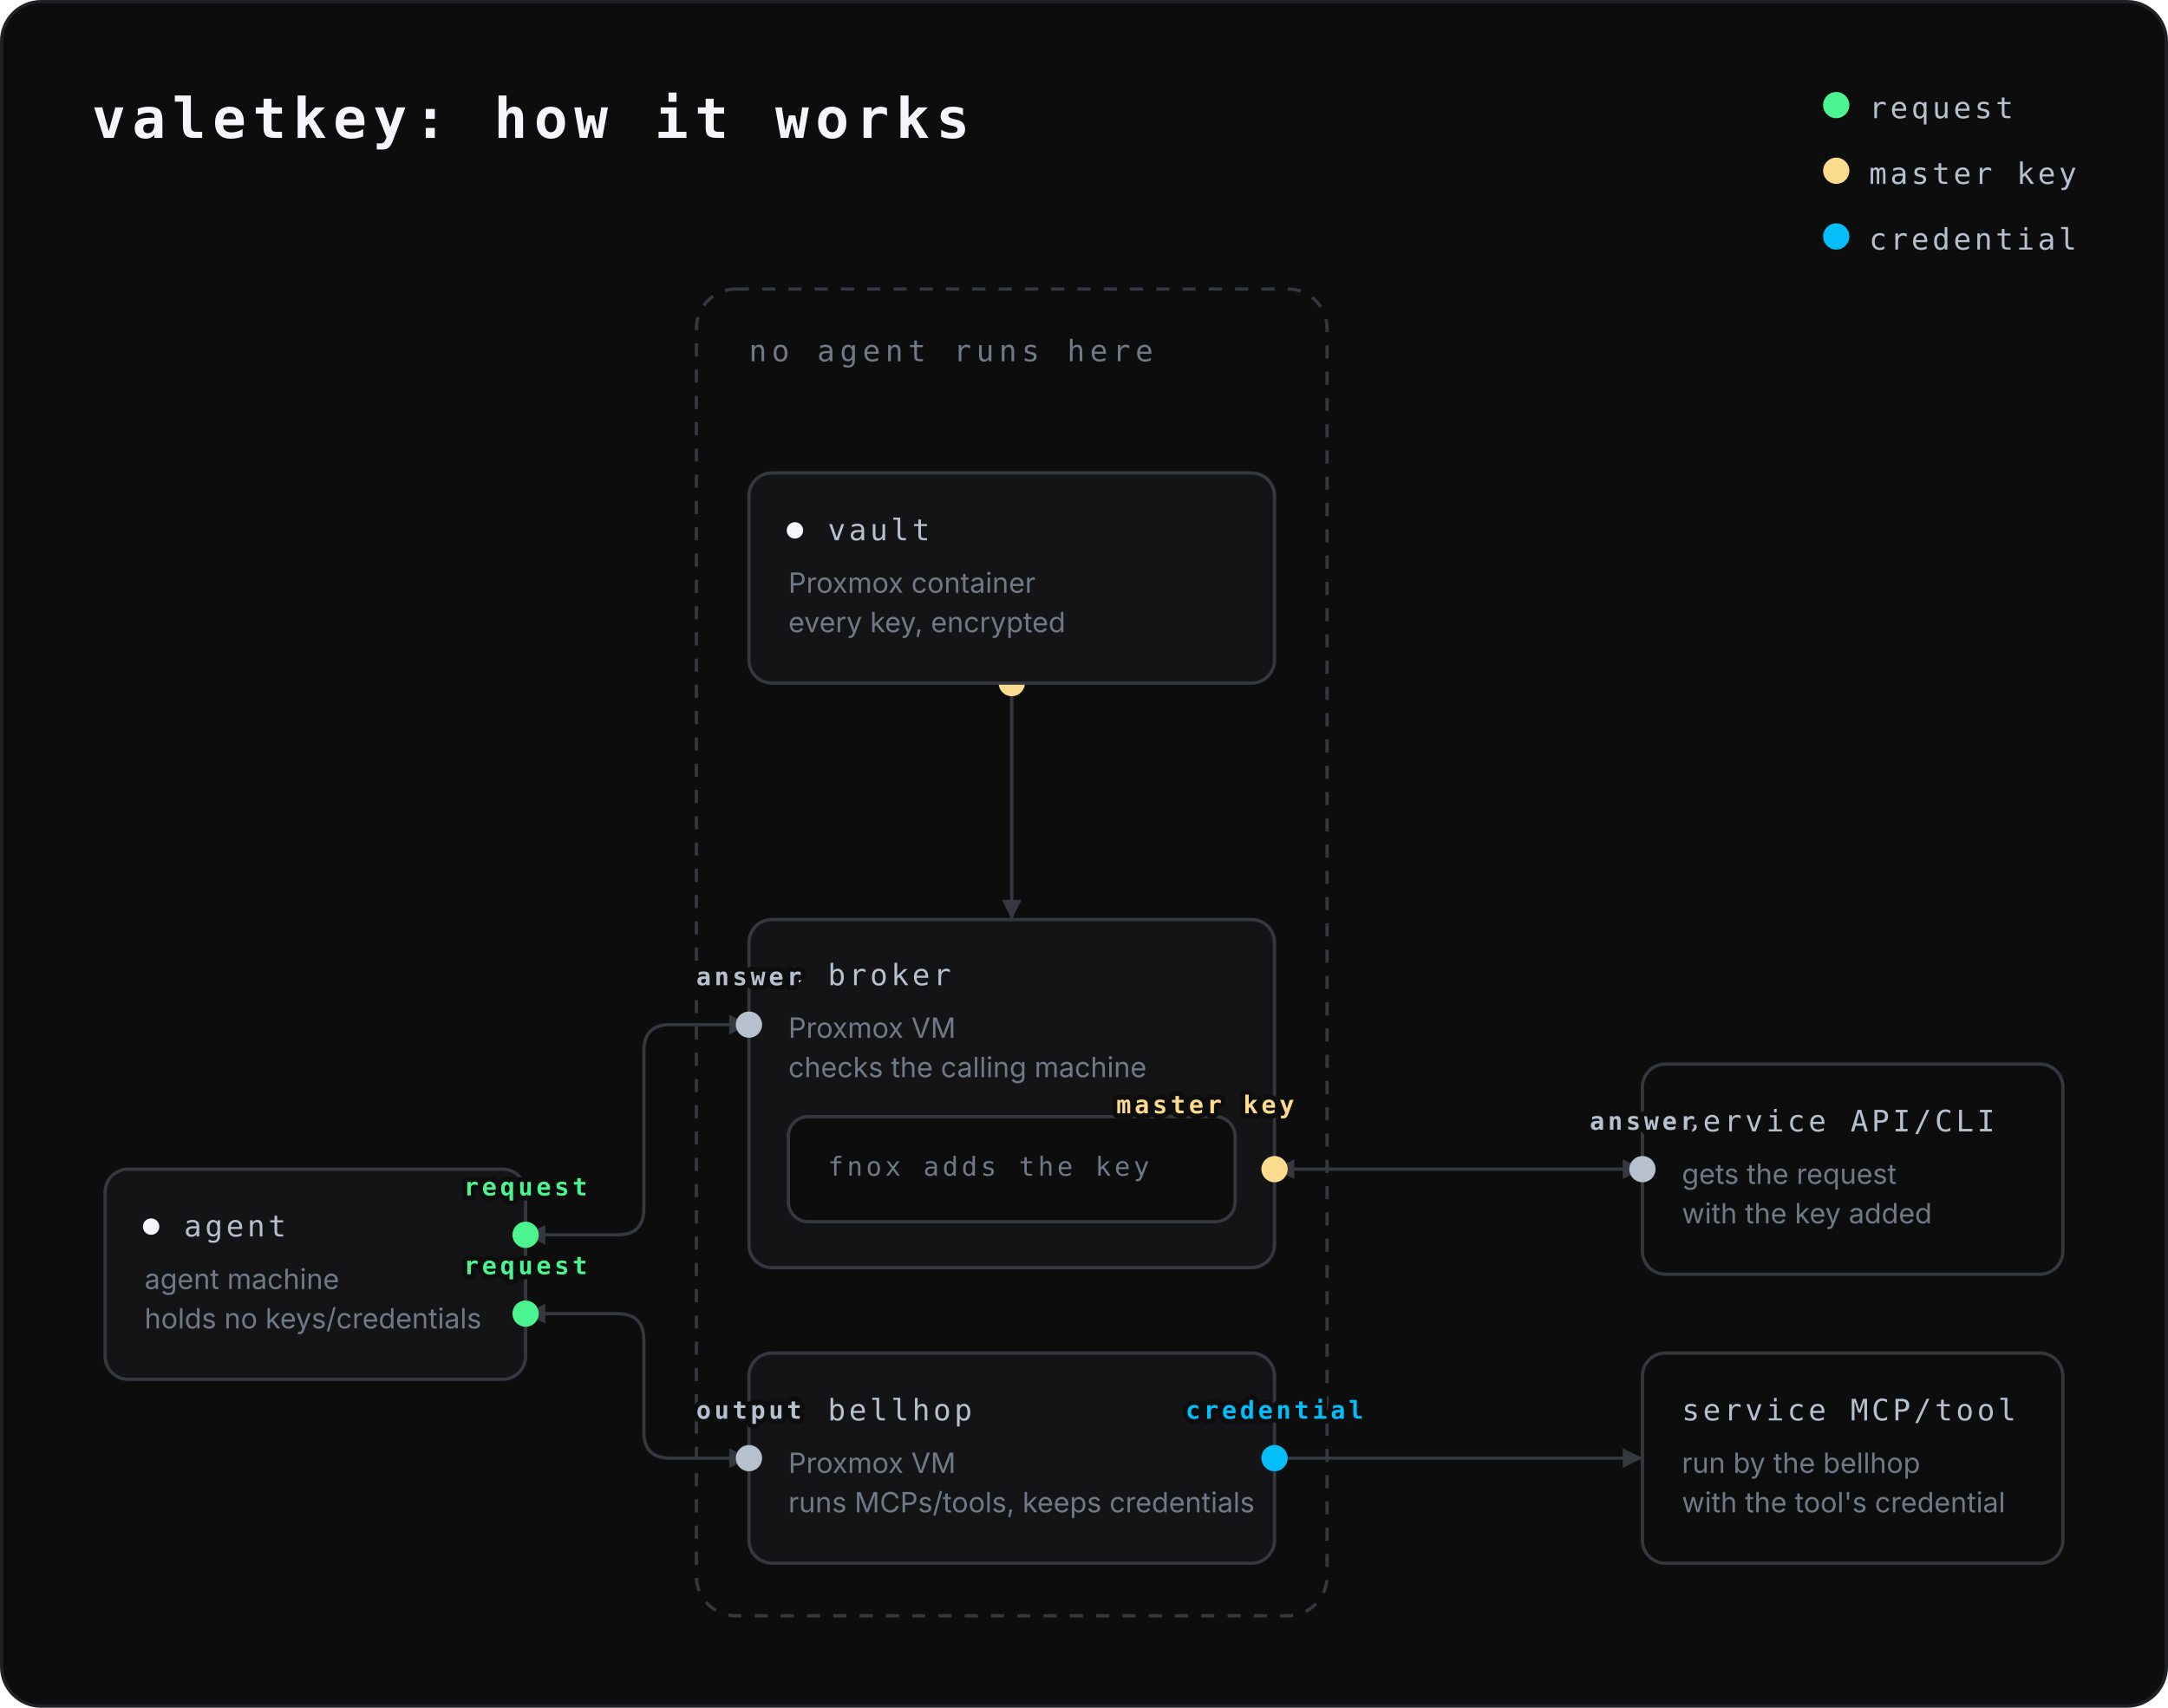
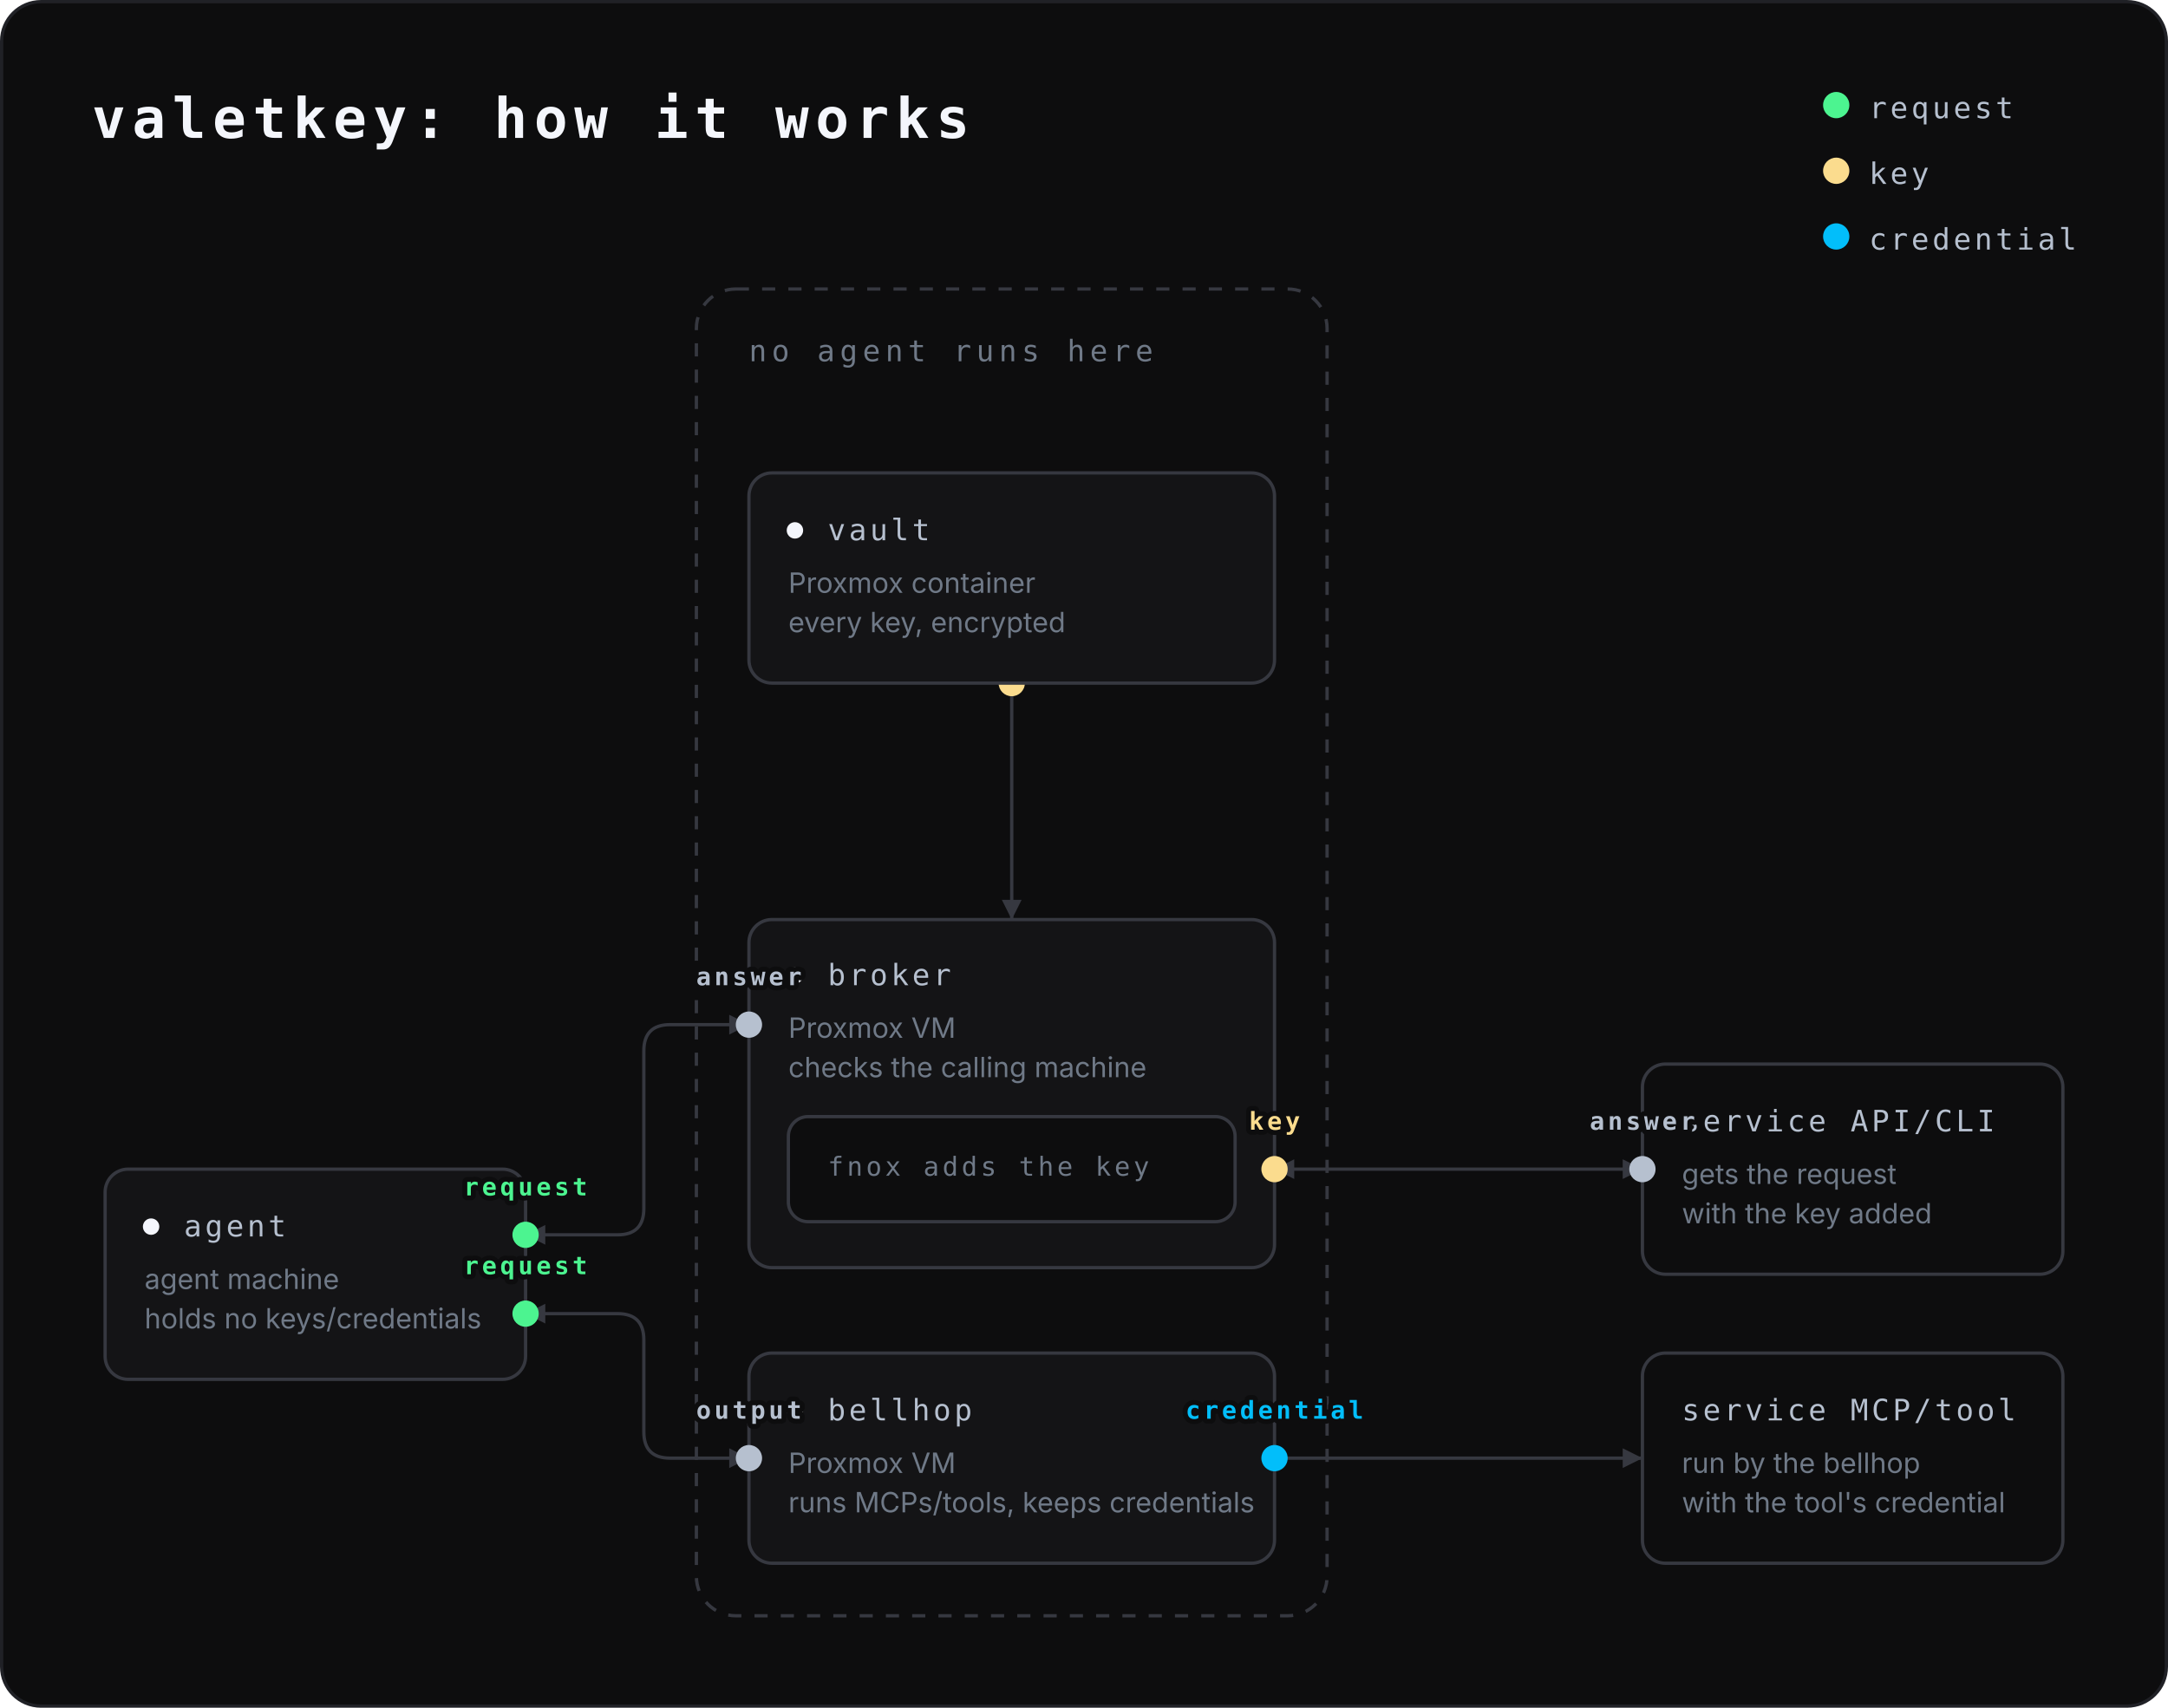
- <svg xmlns="http://www.w3.org/2000/svg" width="660" height="520" viewBox="0 0 660 520" fill="none" role="img" aria-label="An agent machine that holds no keys sends the broker a request; the broker checks the calling machine, takes the master key from the vault, and fnox adds it on the way to the service. The answer returns without the key. A tool that keeps its own credential runs on the bellhop, which returns only the output.">
+ <svg xmlns="http://www.w3.org/2000/svg" width="660" height="520" viewBox="0 0 660 520" fill="none" role="img" aria-label="An agent machine that holds no keys sends the broker a request; the broker checks the calling machine, takes the key from the vault, and fnox adds it on the way to the service. The answer returns without the key. A tool that keeps its own credential runs on the bellhop, which returns only the output.">
  <style>
    /* ---- type ramp (dark skin) --------------------------------------- */
    text { font-family: 'Source Code Pro', ui-monospace, Menlo, Consolas, monospace; }
    .t-title { font-size: 17px; font-weight: 700; letter-spacing: 2px; fill: #F4F6FC; }
    .t-sub   { font-family: Inter, -apple-system, 'Segoe UI', sans-serif; font-size: 13px; fill: #6F7987; }
    .t-zone  { font-size: 9px; letter-spacing: 1.5px; fill: #6F7987; }
    .t-name  { font-size: 9px; letter-spacing: 1px; fill: #B6C0CF; }
    .t-small { font-size: 8px; letter-spacing: 1px; fill: #6F7987; }
    .t-desc  { font-family: Inter, -apple-system, 'Segoe UI', sans-serif; font-size: 8.5px; fill: #6F7987; }
    .t-tag   { font-size: 7.5px; font-weight: 600; letter-spacing: 1px; paint-order: stroke; stroke: #0D0D0E; stroke-width: 3px; stroke-linejoin: round; }
    .t-prose { font-family: Inter, -apple-system, 'Segoe UI', sans-serif; font-size: 10px; fill: #6F7987; }
    .t-badge { font-size: 8.5px; font-weight: 600; letter-spacing: 1px; fill: #A880FF; }

    /* ---- motion base classes ----------------------------------------- */
    .pkt   { animation-timing-function: linear; animation-iteration-count: infinite; }
    .story { animation-timing-function: linear; animation-iteration-count: infinite; }
    .ring  { transform-box: fill-box; transform-origin: center; opacity: 0;
             animation-timing-function: linear; animation-iteration-count: infinite; }
    .glow  { opacity: 0; animation-timing-function: linear; animation-iteration-count: infinite; }
    .bar   { transform-box: fill-box; transform-origin: left;
             animation-timing-function: linear; animation-iteration-count: infinite; }
    .tick  { animation: tick 2.6s ease-in-out infinite; }
    @keyframes tick { 0%, 100% { opacity: 1; } 50% { opacity: 0.3; } }

    /* @motion:css */
    /* generated by timeline.py — loop 14s — edit the spec, not this block */
    .story, .pkt, .ring, .glow, .bar { animation-duration: 14s; }
    /* ph1: act 1 */
    @keyframes ph1 { 0%, 11.43% { opacity: 1; } 12.14%, 100% { opacity: 0; } }
    /* m1: the agent calls a route on the broker; the request holds no key */
    @keyframes m1 {
      0%, 2.14% { transform: translate(0, 0); opacity: 0; }
      2.57% { opacity: 1; }
      4.48% { transform: translate(36px, 0px); }
      8.64% { transform: translate(36px, -64px); }
      10.71% { transform: translate(68px, -64px); opacity: 1; }
      11.57%, 100% { transform: translate(68px, -64px); opacity: 0; }
    }
    @keyframes m1-ring { 0%, 10.71% { transform: scale(0.4); opacity: 0; } 11% { transform: scale(0.5); opacity: 0.8; } 14.29%, 100% { transform: scale(1.4); opacity: 0; } }
    @keyframes m1-glow { 0%, 10.71% { opacity: 0; } 11.29% { opacity: 0.3; } 13.57%, 100% { opacity: 0; } }
    /* ph2: act 2 */
    @keyframes ph2 { 0%, 11.43% { opacity: 0; } 12.14%, 35% { opacity: 1; } 35.71%, 100% { opacity: 0; } }
-     /* m2: the broker takes that route's master key from the vault */
+     /* m2: the broker takes that route's key from the vault */
    @keyframes m2 {
      0%, 12.86% { transform: translate(0, 0); opacity: 0; }
      13.29% { opacity: 1; }
      23.57% { transform: translate(0px, 72px); opacity: 1; }
      24.43%, 100% { transform: translate(0px, 72px); opacity: 0; }
    }
    @keyframes m2-ring { 0%, 23.57% { transform: scale(0.4); opacity: 0; } 23.86% { transform: scale(0.5); opacity: 0.8; } 27.14%, 100% { transform: scale(1.4); opacity: 0; } }
    @keyframes m2-glow { 0%, 23.57% { opacity: 0; } 24.14% { opacity: 0.3; } 26.43%, 100% { opacity: 0; } }
    /* m3: fnox puts the key in the request and forwards it */
    @keyframes m3 {
      0%, 25.71% { transform: translate(0, 0); opacity: 0; }
      26.14% { opacity: 1; }
      33.57% { transform: translate(112px, 0px); opacity: 1; }
      34.43%, 100% { transform: translate(112px, 0px); opacity: 0; }
    }
    @keyframes m3-ring { 0%, 33.57% { transform: scale(0.4); opacity: 0; } 33.86% { transform: scale(0.5); opacity: 0.8; } 37.14%, 100% { transform: scale(1.4); opacity: 0; } }
    @keyframes m3-glow { 0%, 33.57% { opacity: 0; } 34.14% { opacity: 0.3; } 36.43%, 100% { opacity: 0; } }
    /* ph3: act 3 */
    @keyframes ph3 { 0%, 35% { opacity: 0; } 35.71%, 55% { opacity: 1; } 55.71%, 100% { opacity: 0; } }
    /* m4: the service answers the broker */
    @keyframes m4 {
      0%, 36.43% { transform: translate(0, 0); opacity: 0; }
      36.86% { opacity: 1; }
      44.29% { transform: translate(-112px, 0px); opacity: 1; }
      45.14%, 100% { transform: translate(-112px, 0px); opacity: 0; }
    }
    @keyframes m4-ring { 0%, 44.29% { transform: scale(0.4); opacity: 0; } 44.57% { transform: scale(0.5); opacity: 0.8; } 47.86%, 100% { transform: scale(1.4); opacity: 0; } }
    /* m5: the answer reaches the agent without the key */
    @keyframes m5 {
      0%, 45% { transform: translate(0, 0); opacity: 0; }
      45.43% { opacity: 1; }
      47.08% { transform: translate(-32px, 0px); }
      51.23% { transform: translate(-32px, 64px); }
      53.57% { transform: translate(-68px, 64px); opacity: 1; }
      54.43%, 100% { transform: translate(-68px, 64px); opacity: 0; }
    }
    @keyframes m5-ring { 0%, 53.57% { transform: scale(0.4); opacity: 0; } 53.86% { transform: scale(0.5); opacity: 0.8; } 57.14%, 100% { transform: scale(1.4); opacity: 0; } }
    @keyframes m5-glow { 0%, 53.57% { opacity: 0; } 54.14% { opacity: 0.3; } 56.43%, 100% { opacity: 0; } }
    /* ph4: act 4 */
    @keyframes ph4 { 0%, 56.43% { opacity: 0; } 57.14%, 88.57% { opacity: 1; } 89.29%, 100% { opacity: 0; } }
    /* m6: for a tool with its own login the agent calls the bellhop */
    @keyframes m6 {
      0%, 57.86% { transform: translate(0, 0); opacity: 0; }
      58.29% { opacity: 1; }
      60.38% { transform: translate(36px, 0px); }
      63.47% { transform: translate(36px, 44px); }
      65.71% { transform: translate(68px, 44px); opacity: 1; }
      66.57%, 100% { transform: translate(68px, 44px); opacity: 0; }
    }
    @keyframes m6-ring { 0%, 65.71% { transform: scale(0.4); opacity: 0; } 66% { transform: scale(0.5); opacity: 0.8; } 69.29%, 100% { transform: scale(1.4); opacity: 0; } }
    @keyframes m6-glow { 0%, 65.71% { opacity: 0; } 66.29% { opacity: 0.3; } 68.57%, 100% { opacity: 0; } }
    /* m7: the bellhop runs the real tool with its login */
    @keyframes m7 {
      0%, 67.86% { transform: translate(0, 0); opacity: 0; }
      68.29% { opacity: 1; }
      75.71% { transform: translate(112px, 0px); opacity: 1; }
      76.57%, 100% { transform: translate(112px, 0px); opacity: 0; }
    }
    @keyframes m7-ring { 0%, 75.71% { transform: scale(0.4); opacity: 0; } 76% { transform: scale(0.5); opacity: 0.8; } 79.29%, 100% { transform: scale(1.4); opacity: 0; } }
    @keyframes m7-glow { 0%, 75.71% { opacity: 0; } 76.29% { opacity: 0.3; } 78.57%, 100% { opacity: 0; } }
    /* m8: only the output comes back; the login stays on the bellhop */
    @keyframes m8 {
      0%, 79.29% { transform: translate(0, 0); opacity: 0; }
      79.71% { opacity: 1; }
      81.53% { transform: translate(-32px, 0px); }
      84.62% { transform: translate(-32px, -44px); }
      87.14% { transform: translate(-68px, -44px); opacity: 1; }
      88%, 100% { transform: translate(-68px, -44px); opacity: 0; }
    }
    @keyframes m8-ring { 0%, 87.14% { transform: scale(0.4); opacity: 0; } 87.43% { transform: scale(0.5); opacity: 0.8; } 90.71%, 100% { transform: scale(1.4); opacity: 0; } }
    @keyframes m8-glow { 0%, 87.14% { opacity: 0; } 87.71% { opacity: 0.3; } 90%, 100% { opacity: 0; } }
    /* @/motion:css */

    @media (prefers-reduced-motion: reduce) {
      .pkt, .ring, .glow { animation: none !important; visibility: hidden; }
      .story { animation: none !important; }
      text.story { visibility: hidden; }      /* stacked captions would overprint */
      .bar   { animation: none !important; transform: scaleX(1); }
      .tick  { animation: none !important; }
    }
  </style>
  <rect x="0.5" y="0.5" width="659" height="519" rx="12" fill="#0D0D0E" stroke="#202126" />
  <text class="t-title" x="28" y="42">valetkey: how it works</text>
  <rect x="212" y="88" width="192" height="404" rx="12" fill="none" stroke="#363840" stroke-dasharray="4 4" />
  <text class="t-zone" x="228" y="110">no agent runs here</text>
  <g stroke="#363840">
    <path d="M160,376 H188 Q196,376 196,368 V320 Q196,312 204,312 H228" />
    <path d="M160,400 H188 Q196,400 196,408 V436 Q196,444 204,444 H228" />
    <line x1="308" y1="208" x2="308" y2="280" />
    <line x1="388" y1="356" x2="500" y2="356" />
    <line x1="388" y1="444" x2="500" y2="444" />
  </g>
  <g fill="#363840">
    <polygon points="222,309 228,312 222,315" />
    <polygon points="166,373 160,376 166,379" />
    <polygon points="222,441 228,444 222,447" />
    <polygon points="166,397 160,400 166,403" />
    <polygon points="305,274 308,280 311,274" />
    <polygon points="494,353 500,356 494,359" />
    <polygon points="394,353 388,356 394,359" />
    <polygon points="494,441 500,444 494,447" />
  </g>
  <rect x="32" y="356" width="128" height="64" rx="7" fill="#141416" stroke="#363840" />
  <circle cx="46" cy="373.5" r="2.5" fill="#F4F6FC" class="tick" style="animation-delay:0s" />
  <text class="t-name" x="56" y="376.5">agent</text>
  <text class="t-desc" x="44" y="392.5">agent machine</text>
  <text class="t-desc" x="44" y="404.5">holds no keys/credentials</text>
  <rect x="228" y="280" width="160" height="106" rx="7" fill="#141416" stroke="#363840" />
  <circle cx="242" cy="297" r="2.5" fill="#F4F6FC" class="tick" style="animation-delay:-0.7s" />
  <text class="t-name" x="252" y="300">broker</text>
  <text class="t-desc" x="240" y="316">Proxmox VM</text>
  <text class="t-desc" x="240" y="328">checks the calling machine</text>
  <rect x="240" y="340" width="136" height="32" rx="6" fill="#0D0D0E" stroke="#363840" />
  <text class="t-small" x="252" y="358">fnox adds the key</text>
  <rect x="228" y="412" width="160" height="64" rx="7" fill="#141416" stroke="#363840" />
  <circle cx="242" cy="429.5" r="2.5" fill="#F4F6FC" class="tick" style="animation-delay:-1.05s" />
  <text class="t-name" x="252" y="432.5">bellhop</text>
  <text class="t-desc" x="240" y="448.5">Proxmox VM</text>
  <text class="t-desc" x="240" y="460.5">runs MCPs/tools, keeps credentials</text>
  <rect x="500" y="324" width="128" height="64" rx="7" fill="#0D0D0E" stroke="#363840" />
  <text class="t-name" x="512" y="344.5">service API/CLI</text>
  <text class="t-desc" x="512" y="360.5">gets the request</text>
  <text class="t-desc" x="512" y="372.5">with the key added</text>
  <rect x="500" y="412" width="128" height="64" rx="7" fill="#0D0D0E" stroke="#363840" />
  <text class="t-name" x="512" y="432.5">service MCP/tool</text>
  <text class="t-desc" x="512" y="448.5">run by the bellhop</text>
  <text class="t-desc" x="512" y="460.5">with the tool's credential</text>
  <text class="t-tag story" x="28" y="66" text-anchor="start" fill="#4CF490" style="animation-name:ph1;opacity:0">1 · the agent asks, with no key</text>
  <g class="pkt" style="animation-name:m1">
    <circle cx="160" cy="376" r="4" fill="#4CF490" />
    <text class="t-tag" x="160" y="364" text-anchor="middle" fill="#4CF490">request</text>
  </g>
  <circle cx="228" cy="312" r="10" fill="none" stroke="#4CF490" stroke-width="1.5" class="ring" style="animation-name:m1-ring" />
  <rect x="228" y="280" width="160" height="106" rx="7" fill="#4CF490" class="glow" style="animation-name:m1-glow" />
  <text class="t-tag story" x="28" y="66" text-anchor="start" fill="#FBDC8E" style="animation-name:ph2;opacity:0">2 · the broker checks, fnox adds the key</text>
  <g class="pkt" style="animation-name:m2">
    <circle cx="308" cy="208" r="4" fill="#FBDC8E" />
-     <text class="t-tag" x="308" y="196" text-anchor="middle" fill="#FBDC8E">master key</text>
+     <text class="t-tag" x="308" y="196" text-anchor="middle" fill="#FBDC8E">key</text>
  </g>
  <circle cx="308" cy="280" r="10" fill="none" stroke="#FBDC8E" stroke-width="1.5" class="ring" style="animation-name:m2-ring" />
  <rect x="240" y="340" width="136" height="32" rx="6" fill="#FBDC8E" class="glow" style="animation-name:m2-glow" />
  <g class="pkt" style="animation-name:m3">
    <circle cx="388" cy="356" r="4" fill="#FBDC8E" />
-     <text class="t-tag" x="394" y="339" text-anchor="end" fill="#FBDC8E">master key</text>
+     <text class="t-tag" x="388" y="344" text-anchor="middle" fill="#FBDC8E">key</text>
  </g>
  <circle cx="500" cy="356" r="10" fill="none" stroke="#FBDC8E" stroke-width="1.5" class="ring" style="animation-name:m3-ring" />
  <rect x="500" y="324" width="128" height="64" rx="7" fill="#FBDC8E" class="glow" style="animation-name:m3-glow" />
  <text class="t-tag story" x="28" y="66" text-anchor="start" fill="#4CF490" style="animation-name:ph3;opacity:0">3 · the answer returns, the key does not</text>
  <g class="pkt" style="animation-name:m4">
    <circle cx="500" cy="356" r="4" fill="#B6C0CF" />
    <text class="t-tag" x="500" y="344" text-anchor="middle" fill="#B6C0CF">answer</text>
  </g>
  <circle cx="388" cy="356" r="10" fill="none" stroke="#B6C0CF" stroke-width="1.5" class="ring" style="animation-name:m4-ring" />
  <g class="pkt" style="animation-name:m5">
    <circle cx="228" cy="312" r="4" fill="#B6C0CF" />
    <text class="t-tag" x="228" y="300" text-anchor="middle" fill="#B6C0CF">answer</text>
  </g>
  <circle cx="160" cy="376" r="10" fill="none" stroke="#B6C0CF" stroke-width="1.5" class="ring" style="animation-name:m5-ring" />
  <rect x="32" y="356" width="128" height="64" rx="7" fill="#B6C0CF" class="glow" style="animation-name:m5-glow" />
  <text class="t-tag story" x="28" y="66" text-anchor="start" fill="#02BEFA" style="animation-name:ph4;opacity:0">4 · tools with a login run on the bellhop</text>
  <g class="pkt" style="animation-name:m6">
    <circle cx="160" cy="400" r="4" fill="#4CF490" />
    <text class="t-tag" x="160" y="388" text-anchor="middle" fill="#4CF490">request</text>
  </g>
  <circle cx="228" cy="444" r="10" fill="none" stroke="#4CF490" stroke-width="1.5" class="ring" style="animation-name:m6-ring" />
  <rect x="228" y="412" width="160" height="64" rx="7" fill="#4CF490" class="glow" style="animation-name:m6-glow" />
  <g class="pkt" style="animation-name:m7">
    <circle cx="388" cy="444" r="4" fill="#02BEFA" />
    <text class="t-tag" x="388" y="432" text-anchor="middle" fill="#02BEFA">credential</text>
  </g>
  <circle cx="500" cy="444" r="10" fill="none" stroke="#02BEFA" stroke-width="1.5" class="ring" style="animation-name:m7-ring" />
  <rect x="500" y="412" width="128" height="64" rx="7" fill="#02BEFA" class="glow" style="animation-name:m7-glow" />
  <g class="pkt" style="animation-name:m8">
    <circle cx="228" cy="444" r="4" fill="#B6C0CF" />
    <text class="t-tag" x="228" y="432" text-anchor="middle" fill="#B6C0CF">output</text>
  </g>
  <circle cx="160" cy="400" r="10" fill="none" stroke="#B6C0CF" stroke-width="1.5" class="ring" style="animation-name:m8-ring" />
  <rect x="32" y="356" width="128" height="64" rx="7" fill="#B6C0CF" class="glow" style="animation-name:m8-glow" />
  <rect x="228" y="144" width="160" height="64" rx="7" fill="#141416" stroke="#363840" />
  <circle cx="242" cy="161.5" r="2.5" fill="#F4F6FC" class="tick" style="animation-delay:-0.35s" />
  <text class="t-name" x="252" y="164.5">vault</text>
  <text class="t-desc" x="240" y="180.5">Proxmox container</text>
  <text class="t-desc" x="240" y="192.5">every key, encrypted</text>
  <circle cx="559" cy="32" r="4" fill="#4CF490" />
  <text class="t-name" x="569" y="36">request</text>
  <circle cx="559" cy="52" r="4" fill="#FBDC8E" />
-   <text class="t-name" x="569" y="56">master key</text>
+   <text class="t-name" x="569" y="56">key</text>
  <circle cx="559" cy="72" r="4" fill="#02BEFA" />
  <text class="t-name" x="569" y="76">credential</text>
</svg>
